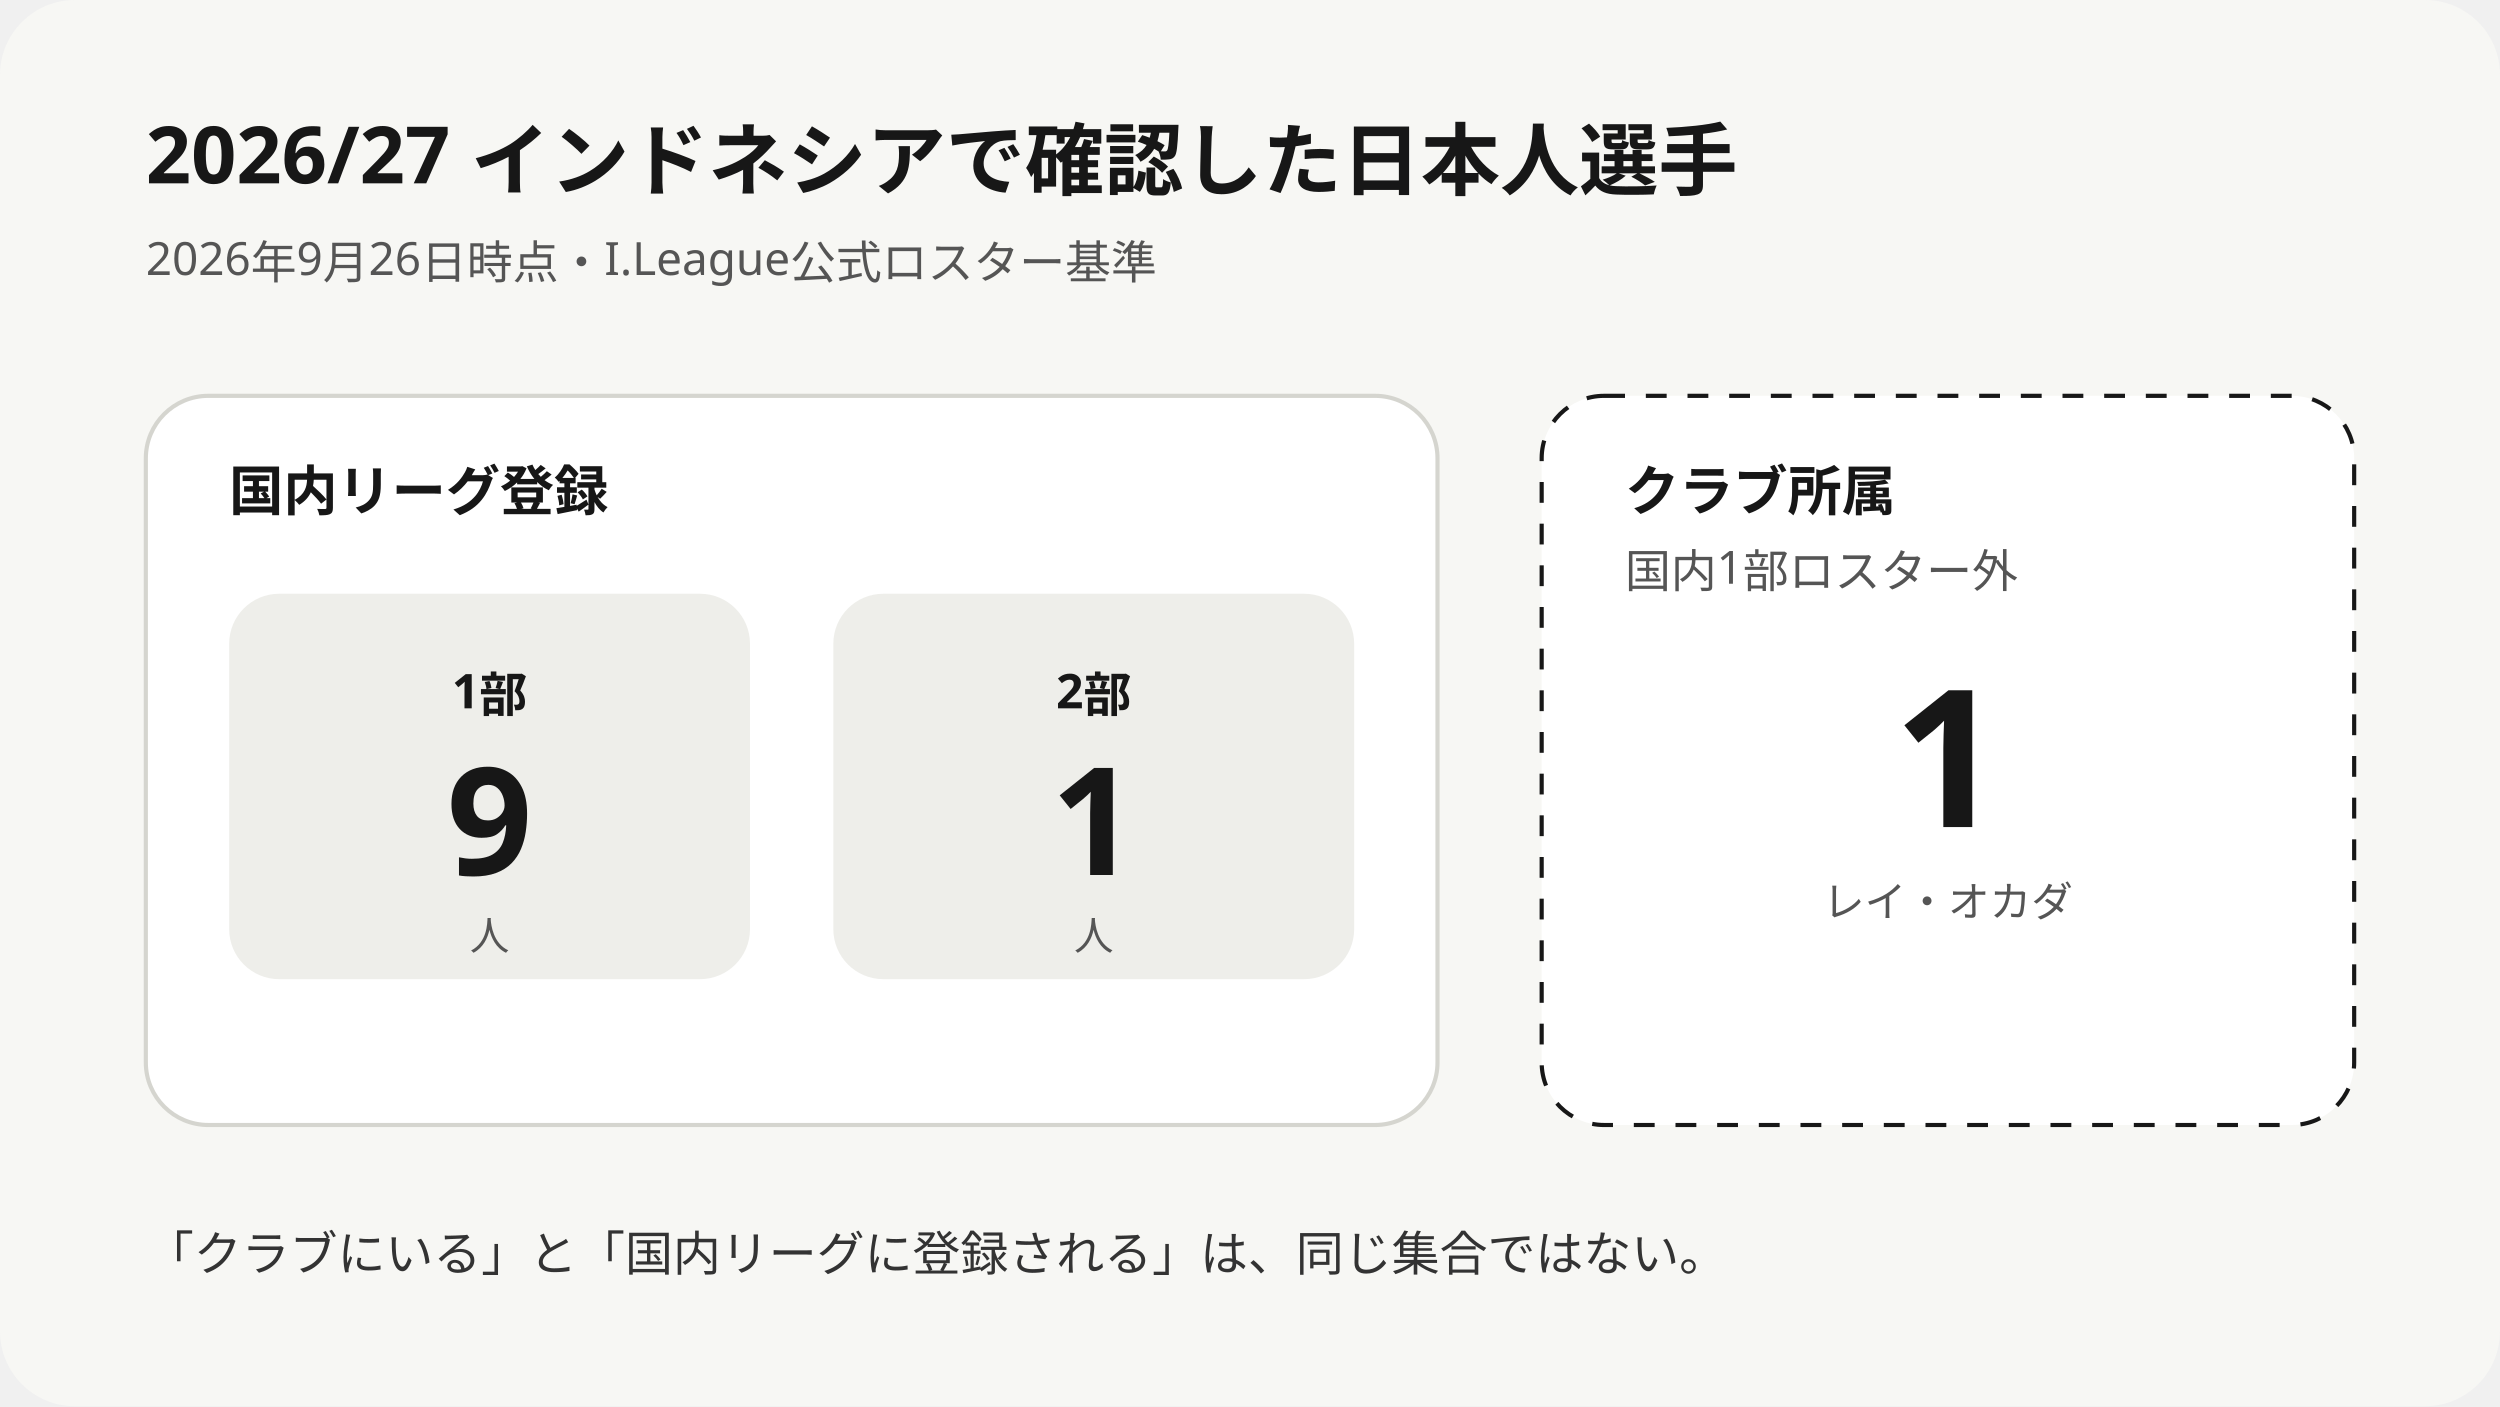
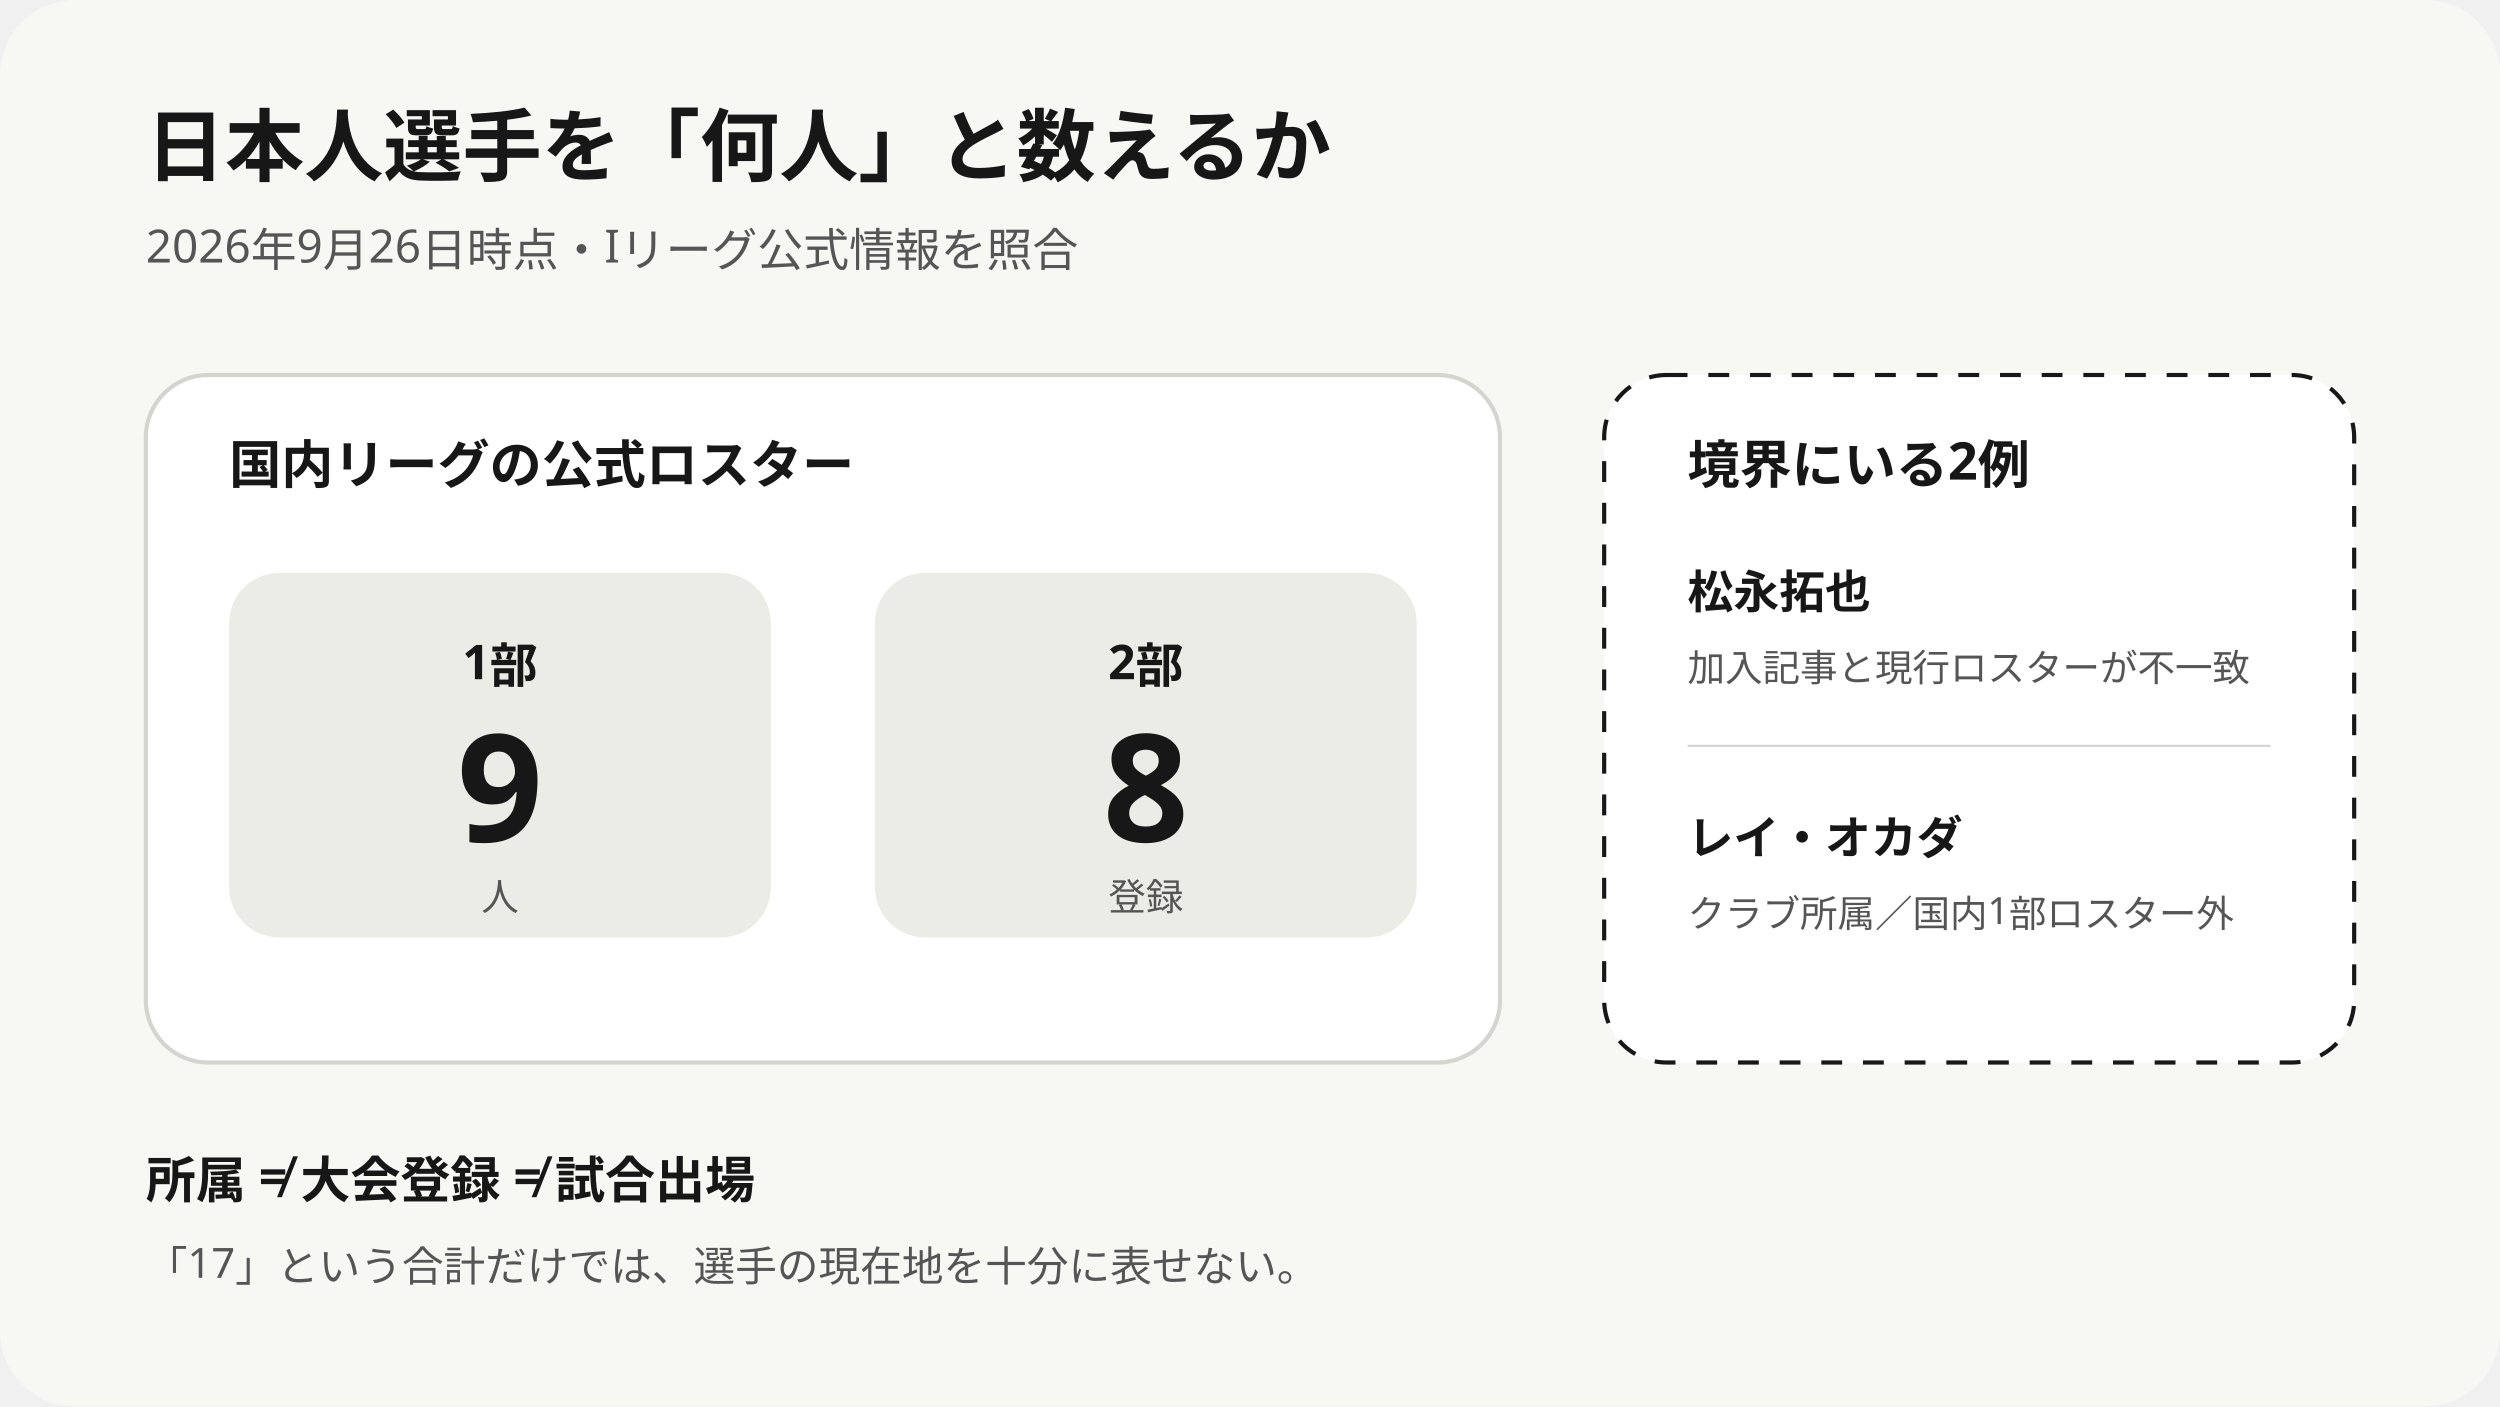
<svg xmlns="http://www.w3.org/2000/svg" width="1200" height="675" viewBox="0 0 1200 675">
  <rect width="1200" height="675" rx="36" fill="#f7f7f4" />
-   <text x="70" y="88" font-family="system-ui, sans-serif" font-size="38" font-weight="700" fill="#171717">2026/27 インドネシアで確認した日本人選手</text>
-   <text x="70" y="132" font-family="system-ui, sans-serif" font-size="22" fill="#555">2026年9月26日時点・I.League公式ロスター基準</text>
-   <rect x="70" y="190" width="620" height="350" rx="30" fill="#ffffff" stroke="#d5d5cf" stroke-width="2" />
-   <text x="110" y="245" font-family="system-ui, sans-serif" font-size="26" font-weight="700" fill="#171717">国内リーグ登録</text>
-   <rect x="110" y="285" width="250" height="185" rx="24" fill="#eeeeea" />
-   <text x="235" y="340" text-anchor="middle" font-family="system-ui, sans-serif" font-size="23" font-weight="700" fill="#171717">1部</text>
-   <text x="235" y="420" text-anchor="middle" font-family="system-ui, sans-serif" font-size="72" font-weight="800" fill="#171717">9</text>
-   <text x="235" y="456" text-anchor="middle" font-family="system-ui, sans-serif" font-size="19" fill="#555">人</text>
-   <rect x="400" y="285" width="250" height="185" rx="24" fill="#eeeeea" />
-   <text x="525" y="340" text-anchor="middle" font-family="system-ui, sans-serif" font-size="23" font-weight="700" fill="#171717">2部</text>
-   <text x="525" y="420" text-anchor="middle" font-family="system-ui, sans-serif" font-size="72" font-weight="800" fill="#171717">1</text>
-   <text x="525" y="456" text-anchor="middle" font-family="system-ui, sans-serif" font-size="19" fill="#555">人</text>
-   <rect x="740" y="190" width="390" height="350" rx="30" fill="#ffffff" stroke="#171717" stroke-width="2" stroke-dasharray="10 10" />
-   <text x="780" y="245" font-family="system-ui, sans-serif" font-size="26" font-weight="700" fill="#171717">クラブ所属</text>
-   <text x="780" y="282" font-family="system-ui, sans-serif" font-size="22" fill="#555">国内1部ロスター外</text>
-   <text x="935" y="397" text-anchor="middle" font-family="system-ui, sans-serif" font-size="92" font-weight="800" fill="#171717">1</text>
-   <text x="935" y="440" text-anchor="middle" font-family="system-ui, sans-serif" font-size="20" fill="#555">レイ・オカダ</text>
-   <text x="70" y="610" font-family="system-ui, sans-serif" font-size="23" fill="#333">「クラブにいる」と「国内リーグに登録される」は、同じ集合ではない。</text>
+   <text x="70" y="84" font-family="system-ui, sans-serif" font-size="38" font-weight="700" fill="#171717">日本人選手を「何人」と数えるか</text>
+   <text x="70" y="126" font-family="system-ui, sans-serif" font-size="22" fill="#555">2026年9月26日時点・Iリーグ公式情報を照合</text>
+   <rect x="70" y="180" width="650" height="330" rx="30" fill="#ffffff" stroke="#d5d5cf" stroke-width="2" />
+   <text x="110" y="232" font-family="system-ui, sans-serif" font-size="25" font-weight="700" fill="#171717">国内リーグの公式ロスター</text>
+   <rect x="110" y="275" width="260" height="175" rx="24" fill="#ecece7" />
+   <text x="240" y="326" text-anchor="middle" font-family="system-ui, sans-serif" font-size="23" font-weight="700" fill="#171717">1部</text>
+   <text x="240" y="404" text-anchor="middle" font-family="system-ui, sans-serif" font-size="72" font-weight="800" fill="#171717">9</text>
+   <text x="240" y="437" text-anchor="middle" font-family="system-ui, sans-serif" font-size="18" fill="#555">人</text>
+   <rect x="420" y="275" width="260" height="175" rx="24" fill="#ecece7" />
+   <text x="550" y="326" text-anchor="middle" font-family="system-ui, sans-serif" font-size="23" font-weight="700" fill="#171717">2部</text>
+   <text x="550" y="404" text-anchor="middle" font-family="system-ui, sans-serif" font-size="72" font-weight="800" fill="#171717">8</text>
+   <text x="550" y="437" text-anchor="middle" font-family="system-ui, sans-serif" font-size="18" fill="#555">登録</text>
+   <rect x="770" y="180" width="360" height="330" rx="30" fill="#ffffff" stroke="#171717" stroke-width="2" stroke-dasharray="10 10" />
+   <text x="810" y="232" font-family="system-ui, sans-serif" font-size="25" font-weight="700" fill="#171717">境界にいる2例</text>
+   <text x="810" y="292" font-family="system-ui, sans-serif" font-size="22" font-weight="700" fill="#171717">松永拓也</text>
+   <text x="810" y="327" font-family="system-ui, sans-serif" font-size="18" fill="#555">加入記事と現行ロスターが不一致</text>
+   <line x1="810" y1="358" x2="1090" y2="358" stroke="#d5d5cf" />
+   <text x="810" y="410" font-family="system-ui, sans-serif" font-size="22" font-weight="700" fill="#171717">レイ・オカダ</text>
+   <text x="810" y="445" font-family="system-ui, sans-serif" font-size="18" fill="#555">クラブ所属／国内1部ロスター外</text>
+   <text x="70" y="575" font-family="system-ui, sans-serif" font-size="24" font-weight="700" fill="#171717">所属 ≠ 大会登録 ≠ 試合出場</text>
+   <text x="70" y="615" font-family="system-ui, sans-serif" font-size="20" fill="#555">「17」という合計だけでは、選手の現在地を十分に表せない。</text>
</svg>
